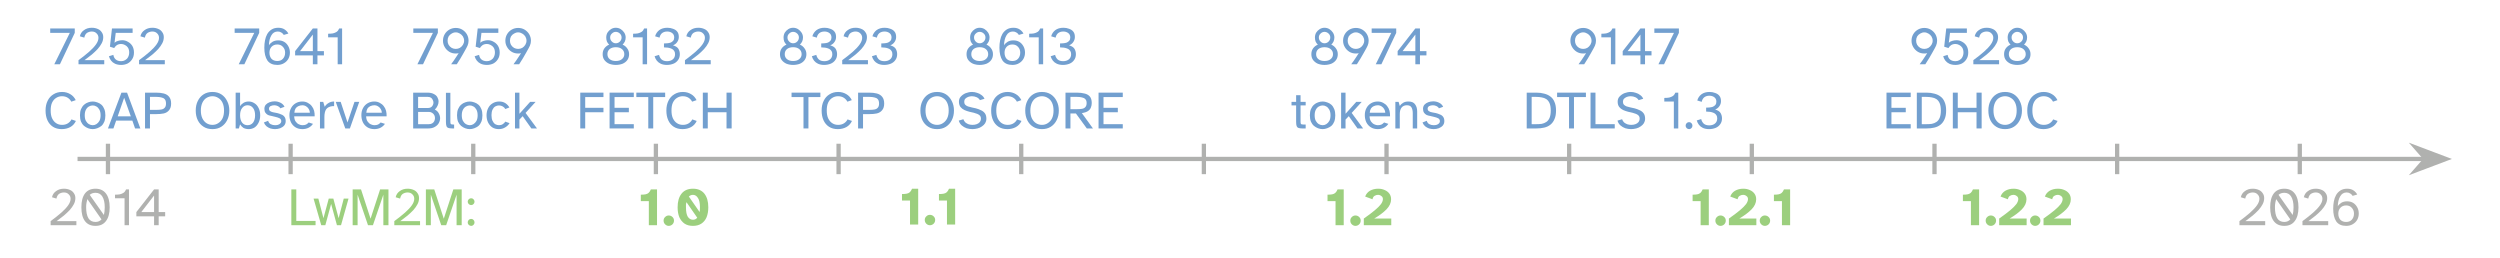
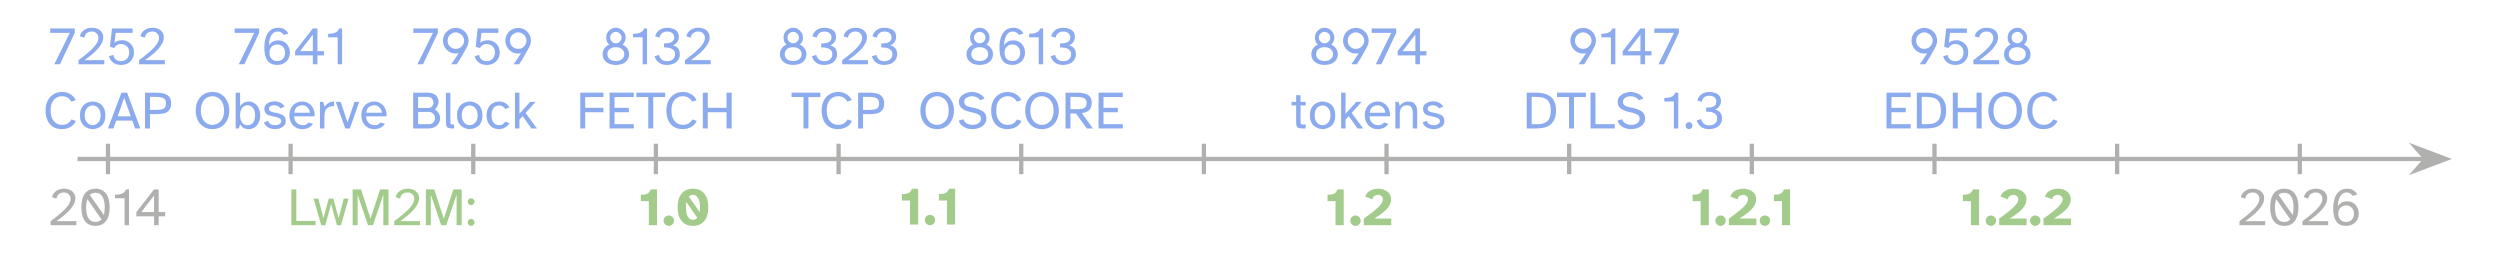
- <svg xmlns="http://www.w3.org/2000/svg" xmlns:xlink="http://www.w3.org/1999/xlink" data-folio-dark="1" fill="#e8e8e4" width="229.11pt" height="23.62pt" viewBox="0 0 229.11 23.62">
+ <svg xmlns="http://www.w3.org/2000/svg" xmlns:xlink="http://www.w3.org/1999/xlink" data-folio-dark="2" fill="#e8e8e4" width="229.11pt" height="23.62pt" viewBox="0 0 229.11 23.62">
  <defs>
    <g>
      <g id="glyph-0-0">
        <path d="M 0.453 0 L 1.875 -2.875 L 0.078 -2.875 L 0.078 -3.281 L 2.328 -3.281 L 2.328 -2.875 L 0.969 0 Z M 0.453 0 " />
      </g>
      <g id="glyph-0-1">
        <path d="M 0.172 0 L 0.172 -0.375 C 0.555 -0.656 0.883 -0.914 1.156 -1.156 C 1.426 -1.395 1.633 -1.617 1.781 -1.828 C 1.926 -2.035 2 -2.234 2 -2.422 C 2 -2.586 1.941 -2.723 1.828 -2.828 C 1.723 -2.941 1.578 -3 1.391 -3 C 1.234 -3 1.086 -2.957 0.953 -2.875 C 0.828 -2.789 0.742 -2.645 0.703 -2.438 L 0.297 -2.562 C 0.348 -2.801 0.473 -2.988 0.672 -3.125 C 0.867 -3.27 1.109 -3.344 1.391 -3.344 C 1.598 -3.344 1.781 -3.305 1.938 -3.234 C 2.094 -3.172 2.211 -3.07 2.297 -2.938 C 2.391 -2.812 2.438 -2.66 2.438 -2.484 C 2.438 -2.285 2.391 -2.098 2.297 -1.922 C 2.203 -1.742 2.078 -1.566 1.922 -1.391 C 1.766 -1.223 1.582 -1.051 1.375 -0.875 C 1.164 -0.707 0.945 -0.539 0.719 -0.375 L 2.531 -0.375 L 2.531 0 Z M 0.172 0 " />
      </g>
      <g id="glyph-0-2">
        <path d="M 1.391 0.062 C 1.172 0.062 0.984 0.023 0.828 -0.047 C 0.68 -0.117 0.562 -0.211 0.469 -0.328 C 0.375 -0.453 0.305 -0.586 0.266 -0.734 L 0.672 -0.859 C 0.703 -0.68 0.773 -0.539 0.891 -0.438 C 1.016 -0.332 1.18 -0.281 1.391 -0.281 C 1.523 -0.281 1.645 -0.312 1.75 -0.375 C 1.863 -0.438 1.953 -0.523 2.016 -0.641 C 2.086 -0.766 2.125 -0.91 2.125 -1.078 C 2.125 -1.254 2.086 -1.398 2.016 -1.516 C 1.941 -1.629 1.848 -1.711 1.734 -1.766 C 1.617 -1.828 1.504 -1.859 1.391 -1.859 C 1.223 -1.859 1.082 -1.816 0.969 -1.734 C 0.863 -1.648 0.789 -1.566 0.75 -1.484 L 0.359 -1.609 L 0.547 -3.281 L 2.438 -3.281 L 2.438 -2.875 L 0.891 -2.875 L 0.781 -1.969 C 0.863 -2.051 0.969 -2.109 1.094 -2.141 C 1.219 -2.18 1.348 -2.203 1.484 -2.203 C 1.672 -2.203 1.844 -2.156 2 -2.062 C 2.164 -1.977 2.301 -1.852 2.406 -1.688 C 2.508 -1.52 2.562 -1.316 2.562 -1.078 C 2.562 -0.828 2.504 -0.617 2.391 -0.453 C 2.285 -0.285 2.145 -0.156 1.969 -0.062 C 1.789 0.02 1.598 0.062 1.391 0.062 Z M 1.391 0.062 " />
      </g>
      <g id="glyph-0-3">
        <path d="M 1.734 0.062 C 1.422 0.062 1.148 -0.008 0.922 -0.156 C 0.703 -0.301 0.535 -0.5 0.422 -0.75 C 0.305 -1.008 0.25 -1.305 0.25 -1.641 C 0.25 -1.984 0.312 -2.281 0.438 -2.531 C 0.562 -2.789 0.738 -2.988 0.969 -3.125 C 1.195 -3.27 1.461 -3.344 1.766 -3.344 C 2.047 -3.344 2.297 -3.273 2.516 -3.141 C 2.734 -3.016 2.898 -2.832 3.016 -2.594 L 2.609 -2.453 C 2.535 -2.598 2.426 -2.719 2.281 -2.812 C 2.133 -2.906 1.957 -2.953 1.75 -2.953 C 1.551 -2.953 1.375 -2.898 1.219 -2.797 C 1.062 -2.703 0.938 -2.555 0.844 -2.359 C 0.758 -2.172 0.719 -1.93 0.719 -1.641 C 0.719 -1.367 0.758 -1.133 0.844 -0.938 C 0.938 -0.738 1.062 -0.586 1.219 -0.484 C 1.375 -0.379 1.555 -0.328 1.766 -0.328 C 1.973 -0.328 2.148 -0.375 2.297 -0.469 C 2.441 -0.562 2.551 -0.68 2.625 -0.828 L 3.031 -0.688 C 2.914 -0.438 2.742 -0.25 2.516 -0.125 C 2.285 0 2.023 0.062 1.734 0.062 Z M 1.734 0.062 " />
      </g>
      <g id="glyph-0-4">
        <path d="M 1.359 0.062 C 1.211 0.062 1.07 0.035 0.938 -0.016 C 0.801 -0.066 0.676 -0.141 0.562 -0.234 C 0.445 -0.336 0.352 -0.469 0.281 -0.625 C 0.219 -0.789 0.188 -0.984 0.188 -1.203 C 0.188 -1.422 0.219 -1.609 0.281 -1.766 C 0.352 -1.93 0.445 -2.066 0.562 -2.172 C 0.676 -2.273 0.801 -2.348 0.938 -2.391 C 1.07 -2.441 1.211 -2.469 1.359 -2.469 C 1.492 -2.469 1.629 -2.441 1.766 -2.391 C 1.91 -2.348 2.039 -2.273 2.156 -2.172 C 2.27 -2.066 2.359 -1.93 2.422 -1.766 C 2.484 -1.609 2.516 -1.422 2.516 -1.203 C 2.516 -0.984 2.484 -0.789 2.422 -0.625 C 2.359 -0.469 2.27 -0.336 2.156 -0.234 C 2.039 -0.141 1.91 -0.066 1.766 -0.016 C 1.629 0.035 1.492 0.062 1.359 0.062 Z M 1.359 -0.297 C 1.473 -0.297 1.582 -0.328 1.688 -0.391 C 1.801 -0.461 1.895 -0.562 1.969 -0.688 C 2.039 -0.82 2.078 -0.992 2.078 -1.203 C 2.078 -1.41 2.039 -1.582 1.969 -1.719 C 1.895 -1.852 1.801 -1.953 1.688 -2.016 C 1.582 -2.078 1.473 -2.109 1.359 -2.109 C 1.242 -2.109 1.129 -2.078 1.016 -2.016 C 0.898 -1.953 0.805 -1.852 0.734 -1.719 C 0.66 -1.582 0.625 -1.41 0.625 -1.203 C 0.625 -0.992 0.66 -0.82 0.734 -0.688 C 0.805 -0.562 0.898 -0.461 1.016 -0.391 C 1.129 -0.328 1.242 -0.297 1.359 -0.297 Z M 1.359 -0.297 " />
      </g>
      <g id="glyph-0-5">
        <path d="M 0.047 0 L 1.281 -3.281 L 1.797 -3.281 L 3.016 0 L 2.531 0 L 2.281 -0.719 L 0.797 -0.719 L 0.547 0 Z M 0.938 -1.109 L 2.141 -1.109 L 1.531 -2.812 Z M 0.938 -1.109 " />
      </g>
      <g id="glyph-0-6">
        <path d="M 0.375 0 L 0.375 -3.281 L 1.391 -3.281 C 1.66 -3.281 1.895 -3.254 2.094 -3.203 C 2.301 -3.148 2.461 -3.051 2.578 -2.906 C 2.703 -2.758 2.766 -2.551 2.766 -2.281 C 2.766 -2.02 2.703 -1.816 2.578 -1.672 C 2.461 -1.523 2.301 -1.426 2.094 -1.375 C 1.895 -1.332 1.66 -1.312 1.391 -1.312 L 0.828 -1.312 L 0.828 0 Z M 0.828 -1.703 L 1.438 -1.703 C 1.594 -1.703 1.734 -1.711 1.859 -1.734 C 1.992 -1.754 2.098 -1.805 2.172 -1.891 C 2.254 -1.973 2.297 -2.102 2.297 -2.281 C 2.297 -2.469 2.254 -2.602 2.172 -2.688 C 2.098 -2.77 1.992 -2.82 1.859 -2.844 C 1.734 -2.875 1.594 -2.891 1.438 -2.891 L 0.828 -2.891 Z M 0.828 -1.703 " />
      </g>
      <g id="glyph-0-7">
        <path d="M 1.484 0.062 C 1.078 0.062 0.773 -0.07 0.578 -0.344 C 0.391 -0.625 0.297 -1.016 0.297 -1.516 C 0.297 -1.754 0.316 -1.977 0.359 -2.188 C 0.398 -2.406 0.469 -2.598 0.562 -2.766 C 0.664 -2.941 0.801 -3.082 0.969 -3.188 C 1.133 -3.289 1.336 -3.344 1.578 -3.344 C 1.816 -3.344 2.008 -3.289 2.156 -3.188 C 2.312 -3.082 2.426 -2.957 2.5 -2.812 L 2.078 -2.688 C 2.023 -2.781 1.953 -2.852 1.859 -2.906 C 1.766 -2.969 1.656 -3 1.531 -3 C 1.27 -3 1.07 -2.879 0.938 -2.641 C 0.801 -2.41 0.727 -2.109 0.719 -1.734 C 0.789 -1.859 0.895 -1.961 1.031 -2.047 C 1.176 -2.141 1.359 -2.188 1.578 -2.188 C 1.785 -2.188 1.969 -2.141 2.125 -2.047 C 2.281 -1.953 2.406 -1.816 2.5 -1.641 C 2.594 -1.473 2.641 -1.281 2.641 -1.062 C 2.641 -0.863 2.594 -0.676 2.5 -0.5 C 2.406 -0.332 2.27 -0.195 2.094 -0.094 C 1.926 0.008 1.723 0.062 1.484 0.062 Z M 1.484 -0.297 C 1.703 -0.297 1.875 -0.363 2 -0.5 C 2.133 -0.645 2.203 -0.832 2.203 -1.062 C 2.203 -1.281 2.133 -1.457 2 -1.594 C 1.875 -1.738 1.703 -1.812 1.484 -1.812 C 1.266 -1.812 1.086 -1.738 0.953 -1.594 C 0.828 -1.457 0.766 -1.281 0.766 -1.062 C 0.766 -0.832 0.828 -0.645 0.953 -0.5 C 1.086 -0.363 1.266 -0.297 1.484 -0.297 Z M 1.484 -0.297 " />
      </g>
      <g id="glyph-0-8">
        <path d="M 1.812 0 L 1.812 -0.812 L 0.188 -0.812 L 0.188 -1.203 L 1.812 -3.281 L 2.234 -3.281 L 2.234 -1.203 L 2.828 -1.203 L 2.828 -0.812 L 2.234 -0.812 L 2.234 0 Z M 0.641 -1.203 L 1.812 -1.203 L 1.812 -2.719 Z M 0.641 -1.203 " />
      </g>
      <g id="glyph-0-9">
        <path d="M 1.078 0 L 1.078 -2.469 L 0.203 -2.469 L 0.203 -2.797 C 0.359 -2.797 0.504 -2.805 0.641 -2.828 C 0.773 -2.859 0.891 -2.906 0.984 -2.969 C 1.086 -3.039 1.164 -3.145 1.219 -3.281 L 1.484 -3.281 L 1.484 0 Z M 1.078 0 " />
      </g>
      <g id="glyph-0-10">
        <path d="M 1.781 0.062 C 1.469 0.062 1.195 -0.008 0.969 -0.156 C 0.738 -0.301 0.562 -0.5 0.438 -0.75 C 0.312 -1.008 0.25 -1.305 0.25 -1.641 C 0.25 -1.973 0.312 -2.266 0.438 -2.516 C 0.562 -2.773 0.738 -2.977 0.969 -3.125 C 1.195 -3.27 1.469 -3.344 1.781 -3.344 C 2.094 -3.344 2.363 -3.27 2.594 -3.125 C 2.82 -2.977 3 -2.773 3.125 -2.516 C 3.258 -2.266 3.328 -1.973 3.328 -1.641 C 3.328 -1.305 3.258 -1.008 3.125 -0.75 C 3 -0.5 2.82 -0.301 2.594 -0.156 C 2.363 -0.008 2.094 0.062 1.781 0.062 Z M 1.781 -0.328 C 1.977 -0.328 2.156 -0.379 2.312 -0.484 C 2.477 -0.586 2.609 -0.734 2.703 -0.922 C 2.797 -1.117 2.844 -1.359 2.844 -1.641 C 2.844 -1.922 2.797 -2.16 2.703 -2.359 C 2.609 -2.555 2.477 -2.703 2.312 -2.797 C 2.156 -2.898 1.977 -2.953 1.781 -2.953 C 1.582 -2.953 1.398 -2.898 1.234 -2.797 C 1.078 -2.703 0.953 -2.555 0.859 -2.359 C 0.766 -2.16 0.719 -1.922 0.719 -1.641 C 0.719 -1.359 0.766 -1.117 0.859 -0.922 C 0.953 -0.734 1.078 -0.586 1.234 -0.484 C 1.398 -0.379 1.582 -0.328 1.781 -0.328 Z M 1.781 -0.328 " />
      </g>
      <g id="glyph-0-11">
        <path d="M 1.547 0.062 C 1.359 0.062 1.195 0.023 1.062 -0.047 C 0.938 -0.129 0.832 -0.238 0.75 -0.375 L 0.641 0 L 0.344 0 L 0.344 -3.281 L 0.75 -3.281 L 0.75 -2.047 C 0.832 -2.172 0.938 -2.27 1.062 -2.344 C 1.195 -2.426 1.359 -2.469 1.547 -2.469 C 1.734 -2.469 1.906 -2.414 2.062 -2.312 C 2.219 -2.219 2.344 -2.078 2.438 -1.891 C 2.539 -1.703 2.594 -1.473 2.594 -1.203 C 2.594 -0.93 2.539 -0.703 2.438 -0.516 C 2.344 -0.328 2.219 -0.18 2.062 -0.078 C 1.906 0.012 1.734 0.062 1.547 0.062 Z M 1.438 -0.297 C 1.645 -0.297 1.812 -0.375 1.938 -0.531 C 2.062 -0.695 2.125 -0.922 2.125 -1.203 C 2.125 -1.492 2.062 -1.719 1.938 -1.875 C 1.812 -2.039 1.645 -2.125 1.438 -2.125 C 1.227 -2.125 1.062 -2.039 0.938 -1.875 C 0.812 -1.719 0.75 -1.492 0.75 -1.203 C 0.75 -0.922 0.812 -0.695 0.938 -0.531 C 1.062 -0.375 1.227 -0.297 1.438 -0.297 Z M 1.438 -0.297 " />
      </g>
      <g id="glyph-0-12">
        <path d="M 1.172 0.062 C 1.035 0.062 0.895 0.039 0.75 0 C 0.613 -0.051 0.492 -0.117 0.391 -0.203 C 0.285 -0.297 0.207 -0.41 0.156 -0.547 L 0.547 -0.703 C 0.586 -0.555 0.664 -0.453 0.781 -0.391 C 0.906 -0.328 1.035 -0.297 1.172 -0.297 C 1.266 -0.297 1.352 -0.305 1.438 -0.328 C 1.531 -0.359 1.602 -0.398 1.656 -0.453 C 1.719 -0.516 1.75 -0.582 1.75 -0.656 C 1.75 -0.789 1.691 -0.883 1.578 -0.938 C 1.473 -0.988 1.348 -1.031 1.203 -1.062 L 0.875 -1.141 C 0.75 -1.16 0.633 -1.191 0.531 -1.234 C 0.438 -1.285 0.359 -1.352 0.297 -1.438 C 0.234 -1.531 0.203 -1.648 0.203 -1.797 C 0.203 -1.941 0.242 -2.066 0.328 -2.172 C 0.422 -2.273 0.539 -2.352 0.688 -2.406 C 0.832 -2.457 0.984 -2.484 1.141 -2.484 C 1.328 -2.484 1.504 -2.441 1.672 -2.359 C 1.848 -2.273 1.973 -2.148 2.047 -1.984 L 1.656 -1.844 C 1.613 -1.938 1.539 -2.004 1.438 -2.047 C 1.332 -2.098 1.223 -2.125 1.109 -2.125 C 0.984 -2.125 0.867 -2.098 0.766 -2.047 C 0.672 -1.992 0.625 -1.914 0.625 -1.812 C 0.625 -1.707 0.664 -1.629 0.75 -1.578 C 0.832 -1.523 0.938 -1.488 1.062 -1.469 L 1.391 -1.406 C 1.516 -1.375 1.633 -1.332 1.75 -1.281 C 1.875 -1.238 1.973 -1.164 2.047 -1.062 C 2.117 -0.969 2.156 -0.836 2.156 -0.672 C 2.156 -0.516 2.109 -0.379 2.016 -0.266 C 1.922 -0.16 1.797 -0.078 1.641 -0.016 C 1.492 0.035 1.336 0.062 1.172 0.062 Z M 1.172 0.062 " />
      </g>
      <g id="glyph-0-13">
        <path d="M 1.375 0.062 C 1.125 0.062 0.91 0.004 0.734 -0.109 C 0.555 -0.223 0.422 -0.375 0.328 -0.562 C 0.234 -0.758 0.188 -0.977 0.188 -1.219 C 0.188 -1.469 0.238 -1.688 0.344 -1.875 C 0.445 -2.062 0.586 -2.207 0.766 -2.312 C 0.941 -2.414 1.145 -2.469 1.375 -2.469 C 1.562 -2.469 1.727 -2.426 1.875 -2.344 C 2.02 -2.27 2.141 -2.172 2.234 -2.047 C 2.336 -1.922 2.41 -1.773 2.453 -1.609 C 2.492 -1.441 2.508 -1.273 2.5 -1.109 L 0.625 -1.109 C 0.633 -0.898 0.68 -0.738 0.766 -0.625 C 0.848 -0.508 0.945 -0.426 1.062 -0.375 C 1.176 -0.32 1.281 -0.297 1.375 -0.297 C 1.508 -0.297 1.625 -0.316 1.719 -0.359 C 1.812 -0.41 1.891 -0.473 1.953 -0.547 L 2.344 -0.422 C 2.258 -0.285 2.133 -0.172 1.969 -0.078 C 1.801 0.012 1.602 0.062 1.375 0.062 Z M 0.641 -1.438 L 2.062 -1.438 C 2.062 -1.551 2.031 -1.66 1.969 -1.766 C 1.914 -1.867 1.836 -1.953 1.734 -2.016 C 1.629 -2.086 1.508 -2.125 1.375 -2.125 C 1.25 -2.125 1.129 -2.098 1.016 -2.047 C 0.91 -2.004 0.82 -1.93 0.75 -1.828 C 0.688 -1.723 0.648 -1.594 0.641 -1.438 Z M 0.641 -1.438 " />
      </g>
      <g id="glyph-0-14">
        <path d="M 0.344 0 L 0.344 -2.438 L 0.641 -2.438 L 0.781 -1.984 C 0.863 -2.129 0.977 -2.242 1.125 -2.328 C 1.27 -2.422 1.441 -2.469 1.641 -2.469 L 1.641 -2.047 C 1.617 -2.047 1.594 -2.047 1.562 -2.047 C 1.539 -2.047 1.52 -2.047 1.5 -2.047 C 1.219 -2.016 1.02 -1.914 0.906 -1.75 C 0.801 -1.582 0.75 -1.348 0.75 -1.047 L 0.75 0 Z M 0.344 0 " />
      </g>
      <g id="glyph-0-15">
        <path d="M 0.875 0 L 0 -2.438 L 0.453 -2.438 L 1.078 -0.547 L 1.719 -2.438 L 2.156 -2.438 L 1.297 0 Z M 0.875 0 " />
      </g>
      <g id="glyph-0-16">
        <path d="M 1.047 0 C 1.047 0 1.066 -0.031 1.109 -0.094 C 1.148 -0.156 1.207 -0.234 1.281 -0.328 C 1.352 -0.43 1.426 -0.539 1.5 -0.656 C 1.582 -0.781 1.66 -0.898 1.734 -1.016 C 1.648 -0.992 1.562 -0.984 1.469 -0.984 C 1.25 -0.984 1.051 -1.035 0.875 -1.141 C 0.695 -1.254 0.555 -1.398 0.453 -1.578 C 0.348 -1.754 0.297 -1.945 0.297 -2.156 C 0.297 -2.375 0.348 -2.57 0.453 -2.75 C 0.555 -2.926 0.695 -3.066 0.875 -3.172 C 1.051 -3.273 1.25 -3.328 1.469 -3.328 C 1.695 -3.328 1.895 -3.273 2.062 -3.172 C 2.238 -3.066 2.379 -2.926 2.484 -2.75 C 2.586 -2.57 2.641 -2.375 2.641 -2.156 C 2.641 -2 2.609 -1.848 2.547 -1.703 C 2.535 -1.672 2.5 -1.598 2.438 -1.484 C 2.375 -1.367 2.297 -1.227 2.203 -1.062 C 2.117 -0.906 2.02 -0.734 1.906 -0.547 C 1.789 -0.367 1.676 -0.188 1.562 0 Z M 1.469 -1.406 C 1.602 -1.406 1.727 -1.438 1.844 -1.5 C 1.957 -1.57 2.051 -1.664 2.125 -1.781 C 2.195 -1.895 2.234 -2.02 2.234 -2.156 C 2.234 -2.301 2.195 -2.43 2.125 -2.547 C 2.051 -2.66 1.957 -2.75 1.844 -2.812 C 1.727 -2.883 1.602 -2.922 1.469 -2.922 C 1.332 -2.922 1.207 -2.883 1.094 -2.812 C 0.977 -2.75 0.883 -2.66 0.812 -2.547 C 0.75 -2.43 0.719 -2.301 0.719 -2.156 C 0.719 -2.02 0.75 -1.895 0.812 -1.781 C 0.883 -1.664 0.977 -1.57 1.094 -1.5 C 1.207 -1.438 1.332 -1.406 1.469 -1.406 Z M 1.469 -1.406 " />
      </g>
      <g id="glyph-0-17">
        <path d="M 0.375 0 L 0.375 -3.281 L 1.688 -3.281 C 1.926 -3.281 2.117 -3.238 2.266 -3.156 C 2.422 -3.082 2.531 -2.984 2.594 -2.859 C 2.664 -2.734 2.703 -2.602 2.703 -2.469 C 2.703 -2.332 2.672 -2.203 2.609 -2.078 C 2.555 -1.953 2.473 -1.836 2.359 -1.734 C 2.523 -1.648 2.645 -1.535 2.719 -1.391 C 2.801 -1.242 2.844 -1.094 2.844 -0.938 C 2.844 -0.781 2.801 -0.629 2.719 -0.484 C 2.645 -0.348 2.523 -0.234 2.359 -0.141 C 2.203 -0.047 2.004 0 1.766 0 Z M 0.828 -1.875 L 1.734 -1.875 C 1.898 -1.875 2.023 -1.926 2.109 -2.031 C 2.191 -2.133 2.234 -2.25 2.234 -2.375 C 2.234 -2.457 2.211 -2.535 2.172 -2.609 C 2.141 -2.691 2.086 -2.758 2.016 -2.812 C 1.941 -2.863 1.848 -2.891 1.734 -2.891 L 0.828 -2.891 Z M 0.828 -0.391 L 1.812 -0.391 C 1.938 -0.391 2.039 -0.414 2.125 -0.469 C 2.207 -0.52 2.27 -0.586 2.312 -0.672 C 2.352 -0.766 2.375 -0.859 2.375 -0.953 C 2.375 -1.047 2.352 -1.133 2.312 -1.219 C 2.27 -1.301 2.207 -1.367 2.125 -1.422 C 2.039 -1.484 1.938 -1.516 1.812 -1.516 L 0.828 -1.516 Z M 0.828 -0.391 " />
      </g>
      <g id="glyph-0-18">
        <path d="M 0.922 0 C 0.766 0 0.645 -0.016 0.562 -0.047 C 0.477 -0.078 0.422 -0.133 0.391 -0.219 C 0.359 -0.312 0.344 -0.441 0.344 -0.609 L 0.344 -3.266 L 0.75 -3.266 L 0.75 -0.672 C 0.75 -0.547 0.758 -0.461 0.781 -0.422 C 0.812 -0.379 0.883 -0.359 1 -0.359 L 1.094 -0.359 L 1.094 0 Z M 0.922 0 " />
      </g>
      <g id="glyph-0-19">
        <path d="M 1.312 0.062 C 1.082 0.062 0.883 0.008 0.719 -0.094 C 0.551 -0.207 0.422 -0.359 0.328 -0.547 C 0.234 -0.742 0.188 -0.961 0.188 -1.203 C 0.188 -1.441 0.234 -1.656 0.328 -1.844 C 0.422 -2.039 0.555 -2.191 0.734 -2.297 C 0.91 -2.41 1.117 -2.469 1.359 -2.469 C 1.578 -2.469 1.766 -2.414 1.922 -2.312 C 2.078 -2.207 2.195 -2.078 2.281 -1.922 L 1.906 -1.781 C 1.852 -1.883 1.773 -1.961 1.672 -2.016 C 1.566 -2.078 1.453 -2.109 1.328 -2.109 C 1.211 -2.109 1.098 -2.078 0.984 -2.016 C 0.879 -1.953 0.797 -1.852 0.734 -1.719 C 0.672 -1.582 0.641 -1.414 0.641 -1.219 C 0.641 -1.008 0.672 -0.836 0.734 -0.703 C 0.797 -0.566 0.879 -0.461 0.984 -0.391 C 1.098 -0.328 1.211 -0.297 1.328 -0.297 C 1.461 -0.297 1.578 -0.328 1.672 -0.391 C 1.773 -0.453 1.852 -0.531 1.906 -0.625 L 2.297 -0.484 C 2.203 -0.328 2.066 -0.195 1.891 -0.094 C 1.723 0.008 1.531 0.062 1.312 0.062 Z M 1.312 0.062 " />
      </g>
      <g id="glyph-0-20">
        <path d="M 0.344 0 L 0.344 -3.281 L 0.75 -3.281 L 0.75 -1.344 L 1.734 -2.438 L 2.234 -2.438 L 1.312 -1.422 L 2.359 0 L 1.844 0 L 1.047 -1.125 L 0.75 -0.812 L 0.75 0 Z M 0.344 0 " />
      </g>
      <g id="glyph-0-21">
        <path d="M 1.5 0.062 C 1.281 0.062 1.078 0.023 0.891 -0.047 C 0.711 -0.129 0.566 -0.242 0.453 -0.391 C 0.348 -0.535 0.297 -0.711 0.297 -0.922 C 0.297 -1.129 0.348 -1.305 0.453 -1.453 C 0.566 -1.609 0.711 -1.723 0.891 -1.797 C 0.805 -1.879 0.738 -1.973 0.688 -2.078 C 0.645 -2.191 0.625 -2.316 0.625 -2.453 C 0.625 -2.609 0.66 -2.754 0.734 -2.891 C 0.816 -3.023 0.926 -3.133 1.062 -3.219 C 1.195 -3.301 1.344 -3.344 1.5 -3.344 C 1.664 -3.344 1.816 -3.301 1.953 -3.219 C 2.086 -3.133 2.195 -3.023 2.281 -2.891 C 2.363 -2.754 2.406 -2.609 2.406 -2.453 C 2.406 -2.316 2.379 -2.191 2.328 -2.078 C 2.273 -1.973 2.207 -1.879 2.125 -1.797 C 2.301 -1.723 2.441 -1.609 2.547 -1.453 C 2.66 -1.305 2.719 -1.129 2.719 -0.922 C 2.719 -0.711 2.664 -0.535 2.562 -0.391 C 2.457 -0.242 2.312 -0.129 2.125 -0.047 C 1.938 0.023 1.727 0.062 1.5 0.062 Z M 1.5 -1.922 C 1.645 -1.922 1.77 -1.973 1.875 -2.078 C 1.977 -2.18 2.031 -2.305 2.031 -2.453 C 2.031 -2.598 1.977 -2.719 1.875 -2.812 C 1.77 -2.914 1.645 -2.969 1.5 -2.969 C 1.363 -2.969 1.242 -2.914 1.141 -2.812 C 1.035 -2.719 0.984 -2.598 0.984 -2.453 C 0.984 -2.305 1.035 -2.18 1.141 -2.078 C 1.242 -1.973 1.363 -1.922 1.5 -1.922 Z M 1.5 -0.297 C 1.738 -0.297 1.926 -0.352 2.062 -0.469 C 2.207 -0.582 2.281 -0.734 2.281 -0.922 C 2.281 -1.117 2.207 -1.273 2.062 -1.391 C 1.926 -1.504 1.738 -1.562 1.5 -1.562 C 1.27 -1.562 1.082 -1.504 0.938 -1.391 C 0.801 -1.273 0.734 -1.117 0.734 -0.922 C 0.734 -0.734 0.801 -0.582 0.938 -0.469 C 1.082 -0.352 1.27 -0.297 1.5 -0.297 Z M 1.5 -0.297 " />
      </g>
      <g id="glyph-0-22">
        <path d="M 1.328 0.062 C 1.109 0.062 0.922 0.023 0.766 -0.047 C 0.617 -0.117 0.5 -0.211 0.406 -0.328 C 0.312 -0.453 0.242 -0.586 0.203 -0.734 L 0.609 -0.859 C 0.648 -0.691 0.727 -0.551 0.844 -0.438 C 0.969 -0.332 1.133 -0.281 1.344 -0.281 C 1.551 -0.281 1.723 -0.332 1.859 -0.438 C 2.004 -0.551 2.078 -0.711 2.078 -0.922 C 2.078 -1.047 2.051 -1.145 2 -1.219 C 1.945 -1.301 1.879 -1.363 1.797 -1.406 C 1.711 -1.445 1.625 -1.477 1.531 -1.5 C 1.438 -1.52 1.348 -1.531 1.266 -1.531 C 1.18 -1.539 1.113 -1.547 1.062 -1.547 L 1.062 -1.906 C 1.156 -1.906 1.254 -1.91 1.359 -1.922 C 1.473 -1.93 1.578 -1.953 1.672 -1.984 C 1.766 -2.023 1.844 -2.082 1.906 -2.156 C 1.969 -2.227 2 -2.328 2 -2.453 C 2 -2.629 1.938 -2.766 1.812 -2.859 C 1.688 -2.953 1.535 -3 1.359 -3 C 1.16 -3 1 -2.945 0.875 -2.844 C 0.758 -2.738 0.688 -2.602 0.656 -2.438 L 0.25 -2.562 C 0.312 -2.789 0.438 -2.977 0.625 -3.125 C 0.82 -3.27 1.07 -3.344 1.375 -3.344 C 1.562 -3.344 1.734 -3.312 1.891 -3.25 C 2.055 -3.195 2.188 -3.109 2.281 -2.984 C 2.375 -2.867 2.422 -2.707 2.422 -2.5 C 2.422 -2.332 2.375 -2.18 2.281 -2.047 C 2.195 -1.91 2.066 -1.805 1.891 -1.734 C 2.141 -1.66 2.305 -1.551 2.391 -1.406 C 2.473 -1.258 2.516 -1.098 2.516 -0.922 C 2.516 -0.703 2.457 -0.52 2.344 -0.375 C 2.238 -0.227 2.098 -0.117 1.922 -0.047 C 1.742 0.023 1.547 0.062 1.328 0.062 Z M 1.328 0.062 " />
      </g>
      <g id="glyph-0-23">
        <path d="M 0.375 0 L 0.375 -3.281 L 2.5 -3.281 L 2.5 -2.875 L 0.828 -2.875 L 0.828 -1.891 L 2.5 -1.891 L 2.5 -1.484 L 0.828 -1.484 L 0.828 0 Z M 0.375 0 " />
      </g>
      <g id="glyph-0-24">
        <path d="M 0.375 0 L 0.375 -3.281 L 2.594 -3.281 L 2.594 -2.875 L 0.828 -2.875 L 0.828 -1.891 L 2.141 -1.891 L 2.141 -1.484 L 0.828 -1.484 L 0.828 -0.391 L 2.594 -0.391 L 2.594 0 Z M 0.375 0 " />
      </g>
      <g id="glyph-0-25">
        <path d="M 1.141 0 L 1.141 -2.875 L 0.047 -2.875 L 0.047 -3.281 L 2.688 -3.281 L 2.688 -2.875 L 1.594 -2.875 L 1.594 0 Z M 1.141 0 " />
      </g>
      <g id="glyph-0-26">
        <path d="M 0.375 0 L 0.375 -3.281 L 0.828 -3.281 L 0.828 -1.891 L 2.547 -1.891 L 2.547 -3.281 L 3.016 -3.281 L 3.016 0 L 2.547 0 L 2.547 -1.484 L 0.828 -1.484 L 0.828 0 Z M 0.375 0 " />
      </g>
      <g id="glyph-0-27">
        <path d="M 1.453 0.062 C 1.273 0.062 1.098 0.035 0.922 -0.016 C 0.754 -0.078 0.602 -0.164 0.469 -0.281 C 0.344 -0.395 0.254 -0.539 0.203 -0.719 L 0.625 -0.844 C 0.664 -0.727 0.727 -0.629 0.812 -0.547 C 0.906 -0.473 1.008 -0.414 1.125 -0.375 C 1.238 -0.344 1.352 -0.328 1.469 -0.328 C 1.602 -0.328 1.727 -0.348 1.844 -0.391 C 1.957 -0.43 2.051 -0.492 2.125 -0.578 C 2.195 -0.672 2.234 -0.781 2.234 -0.906 C 2.234 -1.039 2.188 -1.145 2.094 -1.219 C 2 -1.301 1.828 -1.375 1.578 -1.438 L 1.172 -1.531 C 1.016 -1.57 0.863 -1.625 0.719 -1.688 C 0.57 -1.758 0.453 -1.852 0.359 -1.969 C 0.266 -2.094 0.219 -2.254 0.219 -2.453 C 0.219 -2.641 0.273 -2.797 0.391 -2.922 C 0.516 -3.055 0.664 -3.16 0.844 -3.234 C 1.031 -3.305 1.223 -3.344 1.422 -3.344 C 1.578 -3.344 1.727 -3.316 1.875 -3.266 C 2.031 -3.223 2.164 -3.156 2.281 -3.062 C 2.406 -2.977 2.5 -2.863 2.562 -2.719 L 2.141 -2.594 C 2.078 -2.707 1.977 -2.797 1.844 -2.859 C 1.707 -2.922 1.562 -2.953 1.406 -2.953 C 1.289 -2.953 1.176 -2.93 1.062 -2.891 C 0.957 -2.848 0.867 -2.789 0.797 -2.719 C 0.734 -2.645 0.703 -2.551 0.703 -2.438 C 0.703 -2.332 0.734 -2.242 0.797 -2.172 C 0.859 -2.109 0.941 -2.055 1.047 -2.016 C 1.16 -1.984 1.281 -1.953 1.406 -1.922 L 1.766 -1.844 C 1.93 -1.801 2.086 -1.742 2.234 -1.672 C 2.379 -1.609 2.5 -1.516 2.594 -1.391 C 2.688 -1.266 2.734 -1.098 2.734 -0.891 C 2.734 -0.742 2.695 -0.609 2.625 -0.484 C 2.551 -0.367 2.453 -0.27 2.328 -0.188 C 2.211 -0.102 2.078 -0.039 1.922 0 C 1.766 0.039 1.609 0.062 1.453 0.062 Z M 1.453 0.062 " />
      </g>
      <g id="glyph-0-28">
        <path d="M 0.375 0 L 0.375 -3.281 L 1.406 -3.281 C 1.676 -3.281 1.91 -3.254 2.109 -3.203 C 2.316 -3.16 2.477 -3.07 2.594 -2.938 C 2.719 -2.801 2.781 -2.598 2.781 -2.328 C 2.781 -2.18 2.754 -2.047 2.703 -1.922 C 2.66 -1.797 2.57 -1.688 2.438 -1.594 C 2.312 -1.508 2.125 -1.445 1.875 -1.406 L 2.891 0 L 2.328 0 L 1.328 -1.375 L 0.828 -1.375 L 0.828 0 Z M 0.828 -1.766 L 1.453 -1.766 C 1.609 -1.766 1.75 -1.773 1.875 -1.797 C 2.008 -1.816 2.113 -1.867 2.188 -1.953 C 2.27 -2.035 2.312 -2.16 2.312 -2.328 C 2.312 -2.492 2.27 -2.613 2.188 -2.688 C 2.113 -2.77 2.008 -2.82 1.875 -2.844 C 1.75 -2.875 1.609 -2.891 1.453 -2.891 L 0.828 -2.891 Z M 0.828 -1.766 " />
      </g>
      <g id="glyph-0-29">
        <path d="M 1.078 0 C 0.93 0 0.816 -0.016 0.734 -0.047 C 0.648 -0.078 0.594 -0.133 0.562 -0.219 C 0.531 -0.312 0.516 -0.441 0.516 -0.609 L 0.516 -2.109 L 0.094 -2.109 L 0.094 -2.438 L 0.516 -2.438 L 0.516 -3.047 L 0.922 -3.047 L 0.922 -2.438 L 1.391 -2.438 L 1.391 -2.109 L 0.922 -2.109 L 0.922 -0.672 C 0.922 -0.547 0.93 -0.461 0.953 -0.422 C 0.984 -0.379 1.055 -0.359 1.172 -0.359 L 1.391 -0.359 L 1.391 0 Z M 1.078 0 " />
      </g>
      <g id="glyph-0-30">
        <path d="M 0.344 0 L 0.344 -2.438 L 0.641 -2.438 L 0.75 -2.062 C 0.82 -2.176 0.922 -2.27 1.047 -2.344 C 1.172 -2.426 1.336 -2.469 1.547 -2.469 C 1.836 -2.469 2.039 -2.379 2.156 -2.203 C 2.281 -2.035 2.344 -1.816 2.344 -1.547 L 2.344 0 L 1.938 0 L 1.938 -1.422 C 1.938 -1.547 1.922 -1.66 1.891 -1.766 C 1.867 -1.867 1.82 -1.953 1.75 -2.016 C 1.676 -2.086 1.555 -2.125 1.391 -2.125 C 1.191 -2.125 1.035 -2.055 0.922 -1.922 C 0.805 -1.785 0.75 -1.582 0.75 -1.312 L 0.75 0 Z M 0.344 0 " />
      </g>
      <g id="glyph-0-31">
        <path d="M 0.375 0 L 0.375 -3.281 L 1.266 -3.281 C 1.523 -3.281 1.766 -3.25 1.984 -3.188 C 2.203 -3.133 2.391 -3.047 2.547 -2.922 C 2.711 -2.805 2.836 -2.641 2.922 -2.422 C 3.016 -2.211 3.062 -1.953 3.062 -1.641 C 3.062 -1.328 3.016 -1.066 2.922 -0.859 C 2.836 -0.648 2.711 -0.477 2.547 -0.344 C 2.391 -0.219 2.203 -0.129 1.984 -0.078 C 1.766 -0.023 1.523 0 1.266 0 Z M 0.828 -0.391 L 1.25 -0.391 C 1.426 -0.391 1.594 -0.398 1.75 -0.422 C 1.906 -0.453 2.047 -0.508 2.172 -0.594 C 2.297 -0.676 2.395 -0.801 2.469 -0.969 C 2.539 -1.133 2.578 -1.359 2.578 -1.641 C 2.578 -1.922 2.539 -2.145 2.469 -2.312 C 2.395 -2.477 2.297 -2.602 2.172 -2.688 C 2.047 -2.77 1.906 -2.82 1.75 -2.844 C 1.594 -2.875 1.426 -2.891 1.25 -2.891 L 0.828 -2.891 Z M 0.828 -0.391 " />
      </g>
      <g id="glyph-0-32">
        <path d="M 0.375 0 L 0.375 -3.281 L 0.828 -3.281 L 0.828 -0.391 L 2.594 -0.391 L 2.594 0 Z M 0.375 0 " />
      </g>
      <g id="glyph-0-33">
        <path d="M 0.5 0.062 C 0.414 0.062 0.344 0.027 0.281 -0.031 C 0.219 -0.094 0.188 -0.164 0.188 -0.25 C 0.188 -0.344 0.219 -0.422 0.281 -0.484 C 0.344 -0.547 0.414 -0.578 0.5 -0.578 C 0.594 -0.578 0.664 -0.547 0.719 -0.484 C 0.781 -0.422 0.812 -0.344 0.812 -0.25 C 0.812 -0.164 0.781 -0.094 0.719 -0.031 C 0.664 0.027 0.594 0.062 0.5 0.062 Z M 0.5 0.062 " />
      </g>
      <g id="glyph-0-34">
        <path d="M 1.594 0.062 C 1.164 0.062 0.844 -0.082 0.625 -0.375 C 0.406 -0.664 0.297 -1.086 0.297 -1.641 C 0.297 -2.191 0.406 -2.613 0.625 -2.906 C 0.844 -3.195 1.164 -3.344 1.594 -3.344 C 2.008 -3.344 2.328 -3.195 2.547 -2.906 C 2.773 -2.613 2.891 -2.191 2.891 -1.641 C 2.891 -1.086 2.773 -0.664 2.547 -0.375 C 2.328 -0.082 2.008 0.062 1.594 0.062 Z M 2.359 -0.938 C 2.41 -1.125 2.438 -1.359 2.438 -1.641 C 2.438 -2.066 2.363 -2.395 2.219 -2.625 C 2.082 -2.852 1.875 -2.969 1.594 -2.969 C 1.375 -2.969 1.195 -2.906 1.062 -2.781 Z M 1.594 -0.297 C 1.812 -0.297 1.992 -0.375 2.141 -0.531 L 0.844 -2.391 C 0.812 -2.285 0.785 -2.172 0.766 -2.047 C 0.742 -1.922 0.734 -1.785 0.734 -1.641 C 0.734 -1.211 0.801 -0.879 0.938 -0.641 C 1.082 -0.41 1.301 -0.297 1.594 -0.297 Z M 1.594 -0.297 " />
      </g>
      <g id="glyph-0-35">
        <path d="M 0.703 0 L 0 -2.438 L 0.438 -2.438 L 0.906 -0.641 L 1.391 -2.438 L 1.812 -2.438 L 2.297 -0.641 L 2.766 -2.438 L 3.203 -2.438 L 2.516 0 L 2.141 0 L 1.609 -1.953 L 1.078 0 Z M 0.703 0 " />
      </g>
      <g id="glyph-0-36">
        <path d="M 0.375 0 L 0.375 -3.281 L 1.141 -3.281 L 2.016 -0.594 L 2.891 -3.281 L 3.656 -3.281 L 3.656 0 L 3.188 0 L 3.188 -2.797 L 2.234 0 L 1.781 0 L 0.828 -2.797 L 0.828 0 Z M 0.375 0 " />
      </g>
      <g id="glyph-0-37">
        <path d="M 0.5 -1.844 C 0.414 -1.844 0.344 -1.875 0.281 -1.938 C 0.219 -2 0.188 -2.07 0.188 -2.156 C 0.188 -2.238 0.219 -2.312 0.281 -2.375 C 0.344 -2.438 0.414 -2.469 0.5 -2.469 C 0.594 -2.469 0.664 -2.438 0.719 -2.375 C 0.781 -2.312 0.812 -2.238 0.812 -2.156 C 0.812 -2.07 0.781 -2 0.719 -1.938 C 0.664 -1.875 0.594 -1.844 0.5 -1.844 Z M 0.5 0.062 C 0.414 0.062 0.344 0.027 0.281 -0.031 C 0.219 -0.094 0.188 -0.164 0.188 -0.25 C 0.188 -0.344 0.219 -0.422 0.281 -0.484 C 0.344 -0.547 0.414 -0.578 0.5 -0.578 C 0.594 -0.578 0.664 -0.547 0.719 -0.484 C 0.781 -0.422 0.812 -0.344 0.812 -0.25 C 0.812 -0.164 0.781 -0.094 0.719 -0.031 C 0.664 0.027 0.594 0.062 0.5 0.062 Z M 0.5 0.062 " />
      </g>
      <g id="glyph-1-0">
        <path d="M 0.969 0 L 0.969 -2.203 L 0.234 -2.203 L 0.234 -2.797 C 0.398 -2.797 0.539 -2.805 0.656 -2.828 C 0.77 -2.848 0.863 -2.891 0.938 -2.953 C 1.02 -3.023 1.094 -3.133 1.156 -3.281 L 1.719 -3.281 L 1.719 0 Z M 0.969 0 " />
      </g>
      <g id="glyph-1-1">
        <path d="M 0.594 0.062 C 0.469 0.062 0.359 0.012 0.266 -0.078 C 0.172 -0.172 0.125 -0.285 0.125 -0.422 C 0.125 -0.555 0.172 -0.664 0.266 -0.75 C 0.359 -0.844 0.469 -0.891 0.594 -0.891 C 0.727 -0.891 0.844 -0.844 0.938 -0.75 C 1.031 -0.664 1.078 -0.555 1.078 -0.422 C 1.078 -0.285 1.031 -0.172 0.938 -0.078 C 0.844 0.012 0.727 0.062 0.594 0.062 Z M 0.594 0.062 " />
      </g>
      <g id="glyph-1-2">
        <path d="M 1.625 0.062 C 1.32 0.062 1.066 -0.004 0.859 -0.141 C 0.648 -0.285 0.488 -0.484 0.375 -0.734 C 0.27 -0.992 0.219 -1.297 0.219 -1.641 C 0.219 -2.172 0.336 -2.586 0.578 -2.891 C 0.816 -3.191 1.164 -3.344 1.625 -3.344 C 2.082 -3.344 2.43 -3.191 2.672 -2.891 C 2.91 -2.586 3.031 -2.172 3.031 -1.641 C 3.031 -1.297 2.977 -0.992 2.875 -0.734 C 2.77 -0.484 2.609 -0.285 2.391 -0.141 C 2.18 -0.004 1.926 0.062 1.625 0.062 Z M 2.234 -1.203 C 2.254 -1.328 2.266 -1.473 2.266 -1.641 C 2.266 -2.035 2.203 -2.32 2.078 -2.5 C 1.961 -2.688 1.812 -2.781 1.625 -2.781 C 1.477 -2.781 1.352 -2.727 1.25 -2.625 Z M 1.625 -0.5 C 1.789 -0.5 1.922 -0.562 2.016 -0.688 L 1.031 -2.109 C 1.008 -2.047 0.992 -1.973 0.984 -1.891 C 0.984 -1.816 0.984 -1.734 0.984 -1.641 C 0.984 -1.242 1.039 -0.953 1.156 -0.766 C 1.281 -0.586 1.438 -0.5 1.625 -0.5 Z M 1.625 -0.5 " />
      </g>
      <g id="glyph-1-3">
        <path d="M 0.172 0 L 0.172 -0.609 C 0.598 -0.91 0.938 -1.164 1.188 -1.375 C 1.445 -1.594 1.633 -1.781 1.75 -1.938 C 1.863 -2.102 1.922 -2.254 1.922 -2.391 C 1.922 -2.516 1.875 -2.609 1.781 -2.672 C 1.695 -2.742 1.594 -2.781 1.469 -2.781 C 1.363 -2.781 1.258 -2.75 1.156 -2.688 C 1.062 -2.633 1 -2.531 0.969 -2.375 L 0.297 -2.625 C 0.379 -2.852 0.523 -3.031 0.734 -3.156 C 0.953 -3.281 1.207 -3.344 1.5 -3.344 C 1.719 -3.344 1.914 -3.301 2.094 -3.219 C 2.27 -3.145 2.41 -3.035 2.516 -2.891 C 2.617 -2.754 2.672 -2.582 2.672 -2.375 C 2.672 -2.051 2.531 -1.742 2.25 -1.453 C 1.977 -1.172 1.602 -0.891 1.125 -0.609 L 2.688 -0.609 L 2.688 0 Z M 0.172 0 " />
      </g>
    </g>
    <clipPath id="clip-0">
      <path clip-rule="nonzero" d="M 215 7 L 226.859 7 L 226.859 22 L 215 22 Z M 215 7 " />
    </clipPath>
  </defs>
  <path fill="none" stroke-width="0.399" stroke-linecap="butt" stroke-linejoin="miter" stroke="#b0b1af" stroke-opacity="1" stroke-miterlimit="10" d="M 2.836 0 L 221.414 0 " transform="matrix(0.984167, 0, 0, -0.984167, 4.314555, 14.56665)" />
  <path fill-rule="nonzero" fill="#b0b1af" fill-opacity="1" d="M 224.148 14.566 L 221.418 13.535 L 222.32 14.566 L 221.418 15.598 Z M 224.148 14.566 " />
  <g clip-path="url(#clip-0)">
    <path fill="none" stroke-width="0.399" stroke-linecap="butt" stroke-linejoin="miter" stroke="#b0b1af" stroke-opacity="1" stroke-miterlimit="10" d="M 3.416 0 L 0.642 1.048 L 1.559 0 L 0.642 -1.048 Z M 3.416 0 " transform="matrix(0.984167, 0, 0, -0.984167, 220.7864, 14.56665)" />
  </g>
  <path fill="none" stroke-width="0.399" stroke-linecap="butt" stroke-linejoin="miter" stroke="#b0b1af" stroke-opacity="1" stroke-miterlimit="10" d="M 5.67 -1.417 L 5.67 1.417 " transform="matrix(0.984167, 0, 0, -0.984167, 4.314555, 14.56665)" />
  <path fill="none" stroke-width="0.399" stroke-linecap="butt" stroke-linejoin="miter" stroke="#b0b1af" stroke-opacity="1" stroke-miterlimit="10" d="M 22.677 -1.417 L 22.677 1.417 " transform="matrix(0.984167, 0, 0, -0.984167, 4.314555, 14.56665)" />
  <path fill="none" stroke-width="0.399" stroke-linecap="butt" stroke-linejoin="miter" stroke="#b0b1af" stroke-opacity="1" stroke-miterlimit="10" d="M 39.685 -1.417 L 39.685 1.417 " transform="matrix(0.984167, 0, 0, -0.984167, 4.314555, 14.56665)" />
  <path fill="none" stroke-width="0.399" stroke-linecap="butt" stroke-linejoin="miter" stroke="#b0b1af" stroke-opacity="1" stroke-miterlimit="10" d="M 56.692 -1.417 L 56.692 1.417 " transform="matrix(0.984167, 0, 0, -0.984167, 4.314555, 14.56665)" />
  <path fill="none" stroke-width="0.399" stroke-linecap="butt" stroke-linejoin="miter" stroke="#b0b1af" stroke-opacity="1" stroke-miterlimit="10" d="M 73.704 -1.417 L 73.704 1.417 " transform="matrix(0.984167, 0, 0, -0.984167, 4.314555, 14.56665)" />
  <path fill="none" stroke-width="0.399" stroke-linecap="butt" stroke-linejoin="miter" stroke="#b0b1af" stroke-opacity="1" stroke-miterlimit="10" d="M 90.712 -1.417 L 90.712 1.417 " transform="matrix(0.984167, 0, 0, -0.984167, 4.314555, 14.56665)" />
  <path fill="none" stroke-width="0.399" stroke-linecap="butt" stroke-linejoin="miter" stroke="#b0b1af" stroke-opacity="1" stroke-miterlimit="10" d="M 107.719 -1.417 L 107.719 1.417 " transform="matrix(0.984167, 0, 0, -0.984167, 4.314555, 14.56665)" />
  <path fill="none" stroke-width="0.399" stroke-linecap="butt" stroke-linejoin="miter" stroke="#b0b1af" stroke-opacity="1" stroke-miterlimit="10" d="M 124.727 -1.417 L 124.727 1.417 " transform="matrix(0.984167, 0, 0, -0.984167, 4.314555, 14.56665)" />
  <path fill="none" stroke-width="0.399" stroke-linecap="butt" stroke-linejoin="miter" stroke="#b0b1af" stroke-opacity="1" stroke-miterlimit="10" d="M 141.734 -1.417 L 141.734 1.417 " transform="matrix(0.984167, 0, 0, -0.984167, 4.314555, 14.56665)" />
  <path fill="none" stroke-width="0.399" stroke-linecap="butt" stroke-linejoin="miter" stroke="#b0b1af" stroke-opacity="1" stroke-miterlimit="10" d="M 158.742 -1.417 L 158.742 1.417 " transform="matrix(0.984167, 0, 0, -0.984167, 4.314555, 14.56665)" />
  <path fill="none" stroke-width="0.399" stroke-linecap="butt" stroke-linejoin="miter" stroke="#b0b1af" stroke-opacity="1" stroke-miterlimit="10" d="M 175.753 -1.417 L 175.753 1.417 " transform="matrix(0.984167, 0, 0, -0.984167, 4.314555, 14.56665)" />
  <path fill="none" stroke-width="0.399" stroke-linecap="butt" stroke-linejoin="miter" stroke="#b0b1af" stroke-opacity="1" stroke-miterlimit="10" d="M 192.761 -1.417 L 192.761 1.417 " transform="matrix(0.984167, 0, 0, -0.984167, 4.314555, 14.56665)" />
  <path fill="none" stroke-width="0.399" stroke-linecap="butt" stroke-linejoin="miter" stroke="#b0b1af" stroke-opacity="1" stroke-miterlimit="10" d="M 209.768 -1.417 L 209.768 1.417 " transform="matrix(0.984167, 0, 0, -0.984167, 4.314555, 14.56665)" />
-   <g fill="#729fcf" fill-opacity="1">
+   <g fill="#8caaee" fill-opacity="1">
    <use xlink:href="#glyph-0-0" x="4.523" y="5.888" />
    <use xlink:href="#glyph-0-1" x="7.023" y="5.888" />
    <use xlink:href="#glyph-0-2" x="9.715" y="5.888" />
    <use xlink:href="#glyph-0-1" x="12.573" y="5.888" />
  </g>
-   <g fill="#729fcf" fill-opacity="1">
+   <g fill="#8caaee" fill-opacity="1">
    <use xlink:href="#glyph-0-3" x="3.925" y="11.771" />
    <use xlink:href="#glyph-0-4" x="7.141" y="11.771" />
    <use xlink:href="#glyph-0-5" x="9.847" y="11.771" />
    <use xlink:href="#glyph-0-6" x="12.916" y="11.771" />
  </g>
-   <g fill="#729fcf" fill-opacity="1">
+   <g fill="#8caaee" fill-opacity="1">
    <use xlink:href="#glyph-0-0" x="21.426" y="5.888" />
    <use xlink:href="#glyph-0-7" x="23.927" y="5.888" />
    <use xlink:href="#glyph-0-8" x="26.858" y="5.888" />
    <use xlink:href="#glyph-0-9" x="29.868" y="5.888" />
  </g>
-   <g fill="#729fcf" fill-opacity="1">
+   <g fill="#8caaee" fill-opacity="1">
    <use xlink:href="#glyph-0-10" x="17.688" y="11.771" />
    <use xlink:href="#glyph-0-11" x="21.252" y="11.771" />
    <use xlink:href="#glyph-0-12" x="24.027" y="11.771" />
    <use xlink:href="#glyph-0-13" x="26.336" y="11.771" />
    <use xlink:href="#glyph-0-14" x="28.979" y="11.771" />
  </g>
-   <g fill="#729fcf" fill-opacity="1">
+   <g fill="#8caaee" fill-opacity="1">
    <use xlink:href="#glyph-0-15" x="30.768" y="11.771" />
    <use xlink:href="#glyph-0-13" x="32.93" y="11.771" />
  </g>
-   <g fill="#729fcf" fill-opacity="1">
+   <g fill="#8caaee" fill-opacity="1">
    <use xlink:href="#glyph-0-0" x="37.8" y="5.888" />
    <use xlink:href="#glyph-0-16" x="40.3" y="5.888" />
    <use xlink:href="#glyph-0-2" x="43.232" y="5.888" />
  </g>
-   <g fill="#729fcf" fill-opacity="1">
+   <g fill="#8caaee" fill-opacity="1">
    <use xlink:href="#glyph-0-16" x="46.016" y="5.888" />
  </g>
-   <g fill="#729fcf" fill-opacity="1">
+   <g fill="#8caaee" fill-opacity="1">
    <use xlink:href="#glyph-0-17" x="37.489" y="11.771" />
    <use xlink:href="#glyph-0-18" x="40.523" y="11.771" />
    <use xlink:href="#glyph-0-4" x="41.695" y="11.771" />
    <use xlink:href="#glyph-0-19" x="44.401" y="11.771" />
    <use xlink:href="#glyph-0-20" x="46.852" y="11.771" />
  </g>
-   <g fill="#729fcf" fill-opacity="1">
+   <g fill="#8caaee" fill-opacity="1">
    <use xlink:href="#glyph-0-21" x="54.933" y="5.888" />
  </g>
-   <g fill="#729fcf" fill-opacity="1">
+   <g fill="#8caaee" fill-opacity="1">
    <use xlink:href="#glyph-0-9" x="57.816" y="5.888" />
    <use xlink:href="#glyph-0-22" x="59.787" y="5.888" />
    <use xlink:href="#glyph-0-1" x="62.601" y="5.888" />
  </g>
-   <g fill="#729fcf" fill-opacity="1">
+   <g fill="#8caaee" fill-opacity="1">
    <use xlink:href="#glyph-0-23" x="52.803" y="11.771" />
    <use xlink:href="#glyph-0-24" x="55.49" y="11.771" />
    <use xlink:href="#glyph-0-25" x="58.27" y="11.771" />
  </g>
-   <g fill="#729fcf" fill-opacity="1">
+   <g fill="#8caaee" fill-opacity="1">
    <use xlink:href="#glyph-0-3" x="60.819" y="11.771" />
    <use xlink:href="#glyph-0-26" x="64.035" y="11.771" />
  </g>
-   <g fill="#729fcf" fill-opacity="1">
+   <g fill="#8caaee" fill-opacity="1">
    <use xlink:href="#glyph-0-21" x="71.183" y="5.888" />
    <use xlink:href="#glyph-0-22" x="74.198" y="5.888" />
    <use xlink:href="#glyph-0-1" x="77.012" y="5.888" />
    <use xlink:href="#glyph-0-22" x="79.703" y="5.888" />
  </g>
-   <g fill="#729fcf" fill-opacity="1">
+   <g fill="#8caaee" fill-opacity="1">
    <use xlink:href="#glyph-0-25" x="72.494" y="11.771" />
  </g>
-   <g fill="#729fcf" fill-opacity="1">
+   <g fill="#8caaee" fill-opacity="1">
    <use xlink:href="#glyph-0-3" x="75.048" y="11.771" />
    <use xlink:href="#glyph-0-6" x="78.264" y="11.771" />
  </g>
-   <g fill="#729fcf" fill-opacity="1">
+   <g fill="#8caaee" fill-opacity="1">
    <use xlink:href="#glyph-0-21" x="88.28" y="5.888" />
    <use xlink:href="#glyph-0-7" x="91.295" y="5.888" />
  </g>
-   <g fill="#729fcf" fill-opacity="1">
+   <g fill="#8caaee" fill-opacity="1">
    <use xlink:href="#glyph-0-9" x="94.114" y="5.888" />
    <use xlink:href="#glyph-0-22" x="96.084" y="5.888" />
  </g>
-   <g fill="#729fcf" fill-opacity="1">
+   <g fill="#8caaee" fill-opacity="1">
    <use xlink:href="#glyph-0-10" x="84.098" y="11.771" />
    <use xlink:href="#glyph-0-27" x="87.662" y="11.771" />
    <use xlink:href="#glyph-0-3" x="90.584" y="11.771" />
  </g>
-   <g fill="#729fcf" fill-opacity="1">
+   <g fill="#8caaee" fill-opacity="1">
    <use xlink:href="#glyph-0-10" x="93.707" y="11.771" />
    <use xlink:href="#glyph-0-28" x="97.271" y="11.771" />
    <use xlink:href="#glyph-0-24" x="100.301" y="11.771" />
  </g>
-   <g fill="#729fcf" fill-opacity="1">
+   <g fill="#8caaee" fill-opacity="1">
    <use xlink:href="#glyph-0-21" x="119.881" y="5.888" />
  </g>
-   <g fill="#729fcf" fill-opacity="1">
+   <g fill="#8caaee" fill-opacity="1">
    <use xlink:href="#glyph-0-16" x="122.788" y="5.888" />
  </g>
-   <g fill="#729fcf" fill-opacity="1">
+   <g fill="#8caaee" fill-opacity="1">
    <use xlink:href="#glyph-0-0" x="125.627" y="5.888" />
  </g>
-   <g fill="#729fcf" fill-opacity="1">
+   <g fill="#8caaee" fill-opacity="1">
    <use xlink:href="#glyph-0-8" x="127.897" y="5.888" />
  </g>
-   <g fill="#729fcf" fill-opacity="1">
+   <g fill="#8caaee" fill-opacity="1">
    <use xlink:href="#glyph-0-29" x="118.266" y="11.771" />
    <use xlink:href="#glyph-0-4" x="119.855" y="11.771" />
    <use xlink:href="#glyph-0-20" x="122.561" y="11.771" />
  </g>
-   <g fill="#729fcf" fill-opacity="1">
+   <g fill="#8caaee" fill-opacity="1">
    <use xlink:href="#glyph-0-13" x="124.889" y="11.771" />
    <use xlink:href="#glyph-0-30" x="127.532" y="11.771" />
    <use xlink:href="#glyph-0-12" x="130.209" y="11.771" />
  </g>
-   <g fill="#729fcf" fill-opacity="1">
+   <g fill="#8caaee" fill-opacity="1">
    <use xlink:href="#glyph-0-16" x="143.62" y="5.888" />
    <use xlink:href="#glyph-0-9" x="146.552" y="5.888" />
    <use xlink:href="#glyph-0-8" x="148.523" y="5.888" />
    <use xlink:href="#glyph-0-0" x="151.533" y="5.888" />
  </g>
-   <g fill="#729fcf" fill-opacity="1">
+   <g fill="#8caaee" fill-opacity="1">
    <use xlink:href="#glyph-0-31" x="139.539" y="11.771" />
  </g>
-   <g fill="#729fcf" fill-opacity="1">
+   <g fill="#8caaee" fill-opacity="1">
    <use xlink:href="#glyph-0-25" x="142.652" y="11.771" />
    <use xlink:href="#glyph-0-32" x="145.388" y="11.771" />
    <use xlink:href="#glyph-0-27" x="148.03" y="11.771" />
  </g>
-   <g fill="#729fcf" fill-opacity="1">
+   <g fill="#8caaee" fill-opacity="1">
    <use xlink:href="#glyph-0-9" x="152.32" y="11.771" />
    <use xlink:href="#glyph-0-33" x="154.29" y="11.771" />
    <use xlink:href="#glyph-0-22" x="155.295" y="11.771" />
  </g>
-   <g fill="#729fcf" fill-opacity="1">
+   <g fill="#8caaee" fill-opacity="1">
    <use xlink:href="#glyph-0-16" x="174.883" y="5.888" />
    <use xlink:href="#glyph-0-2" x="177.815" y="5.888" />
    <use xlink:href="#glyph-0-1" x="180.673" y="5.888" />
    <use xlink:href="#glyph-0-21" x="183.365" y="5.888" />
  </g>
-   <g fill="#729fcf" fill-opacity="1">
+   <g fill="#8caaee" fill-opacity="1">
    <use xlink:href="#glyph-0-24" x="172.511" y="11.771" />
    <use xlink:href="#glyph-0-31" x="175.29" y="11.771" />
    <use xlink:href="#glyph-0-26" x="178.59" y="11.771" />
    <use xlink:href="#glyph-0-10" x="181.972" y="11.771" />
    <use xlink:href="#glyph-0-3" x="185.536" y="11.771" />
  </g>
-   <g fill="#9ccf7e" fill-opacity="1">
+   <g fill="#a3cc8c" fill-opacity="1">
    <use xlink:href="#glyph-1-0" x="58.493" y="20.638" />
    <use xlink:href="#glyph-1-1" x="60.689" y="20.638" />
    <use xlink:href="#glyph-1-2" x="61.881" y="20.638" />
  </g>
-   <g fill="#9ccf7e" fill-opacity="1">
+   <g fill="#a3cc8c" fill-opacity="1">
    <use xlink:href="#glyph-1-0" x="82.428" y="20.579" />
    <use xlink:href="#glyph-1-1" x="84.624" y="20.579" />
    <use xlink:href="#glyph-1-0" x="85.815" y="20.579" />
  </g>
-   <g fill="#9ccf7e" fill-opacity="1">
+   <g fill="#a3cc8c" fill-opacity="1">
    <use xlink:href="#glyph-1-0" x="121.425" y="20.638" />
    <use xlink:href="#glyph-1-1" x="123.622" y="20.638" />
    <use xlink:href="#glyph-1-3" x="124.813" y="20.638" />
  </g>
-   <g fill="#9ccf7e" fill-opacity="1">
+   <g fill="#a3cc8c" fill-opacity="1">
    <use xlink:href="#glyph-1-0" x="154.883" y="20.638" />
    <use xlink:href="#glyph-1-1" x="157.079" y="20.638" />
    <use xlink:href="#glyph-1-3" x="158.271" y="20.638" />
    <use xlink:href="#glyph-1-1" x="161.144" y="20.638" />
    <use xlink:href="#glyph-1-0" x="162.335" y="20.638" />
  </g>
-   <g fill="#9ccf7e" fill-opacity="1">
+   <g fill="#a3cc8c" fill-opacity="1">
    <use xlink:href="#glyph-1-0" x="179.654" y="20.638" />
    <use xlink:href="#glyph-1-1" x="181.85" y="20.638" />
    <use xlink:href="#glyph-1-3" x="183.041" y="20.638" />
    <use xlink:href="#glyph-1-1" x="185.914" y="20.638" />
    <use xlink:href="#glyph-1-3" x="187.105" y="20.638" />
  </g>
  <g fill="#b0b1af" fill-opacity="1">
    <use xlink:href="#glyph-0-1" x="4.469" y="20.638" />
    <use xlink:href="#glyph-0-34" x="7.161" y="20.638" />
    <use xlink:href="#glyph-0-9" x="10.337" y="20.638" />
    <use xlink:href="#glyph-0-8" x="12.308" y="20.638" />
  </g>
  <g fill="#b0b1af" fill-opacity="1">
    <use xlink:href="#glyph-0-1" x="205.06" y="20.638" />
    <use xlink:href="#glyph-0-34" x="207.751" y="20.638" />
  </g>
  <g fill="#b0b1af" fill-opacity="1">
    <use xlink:href="#glyph-0-1" x="210.835" y="20.638" />
    <use xlink:href="#glyph-0-7" x="213.526" y="20.638" />
  </g>
-   <g fill="#9ccf7e" fill-opacity="1">
+   <g fill="#a3cc8c" fill-opacity="1">
    <use xlink:href="#glyph-0-32" x="26.325" y="20.638" />
  </g>
-   <g fill="#9ccf7e" fill-opacity="1">
+   <g fill="#a3cc8c" fill-opacity="1">
    <use xlink:href="#glyph-0-35" x="28.737" y="20.638" />
    <use xlink:href="#glyph-0-36" x="31.944" y="20.638" />
    <use xlink:href="#glyph-0-1" x="35.964" y="20.638" />
    <use xlink:href="#glyph-0-36" x="38.655" y="20.638" />
    <use xlink:href="#glyph-0-37" x="42.675" y="20.638" />
  </g>
</svg>
